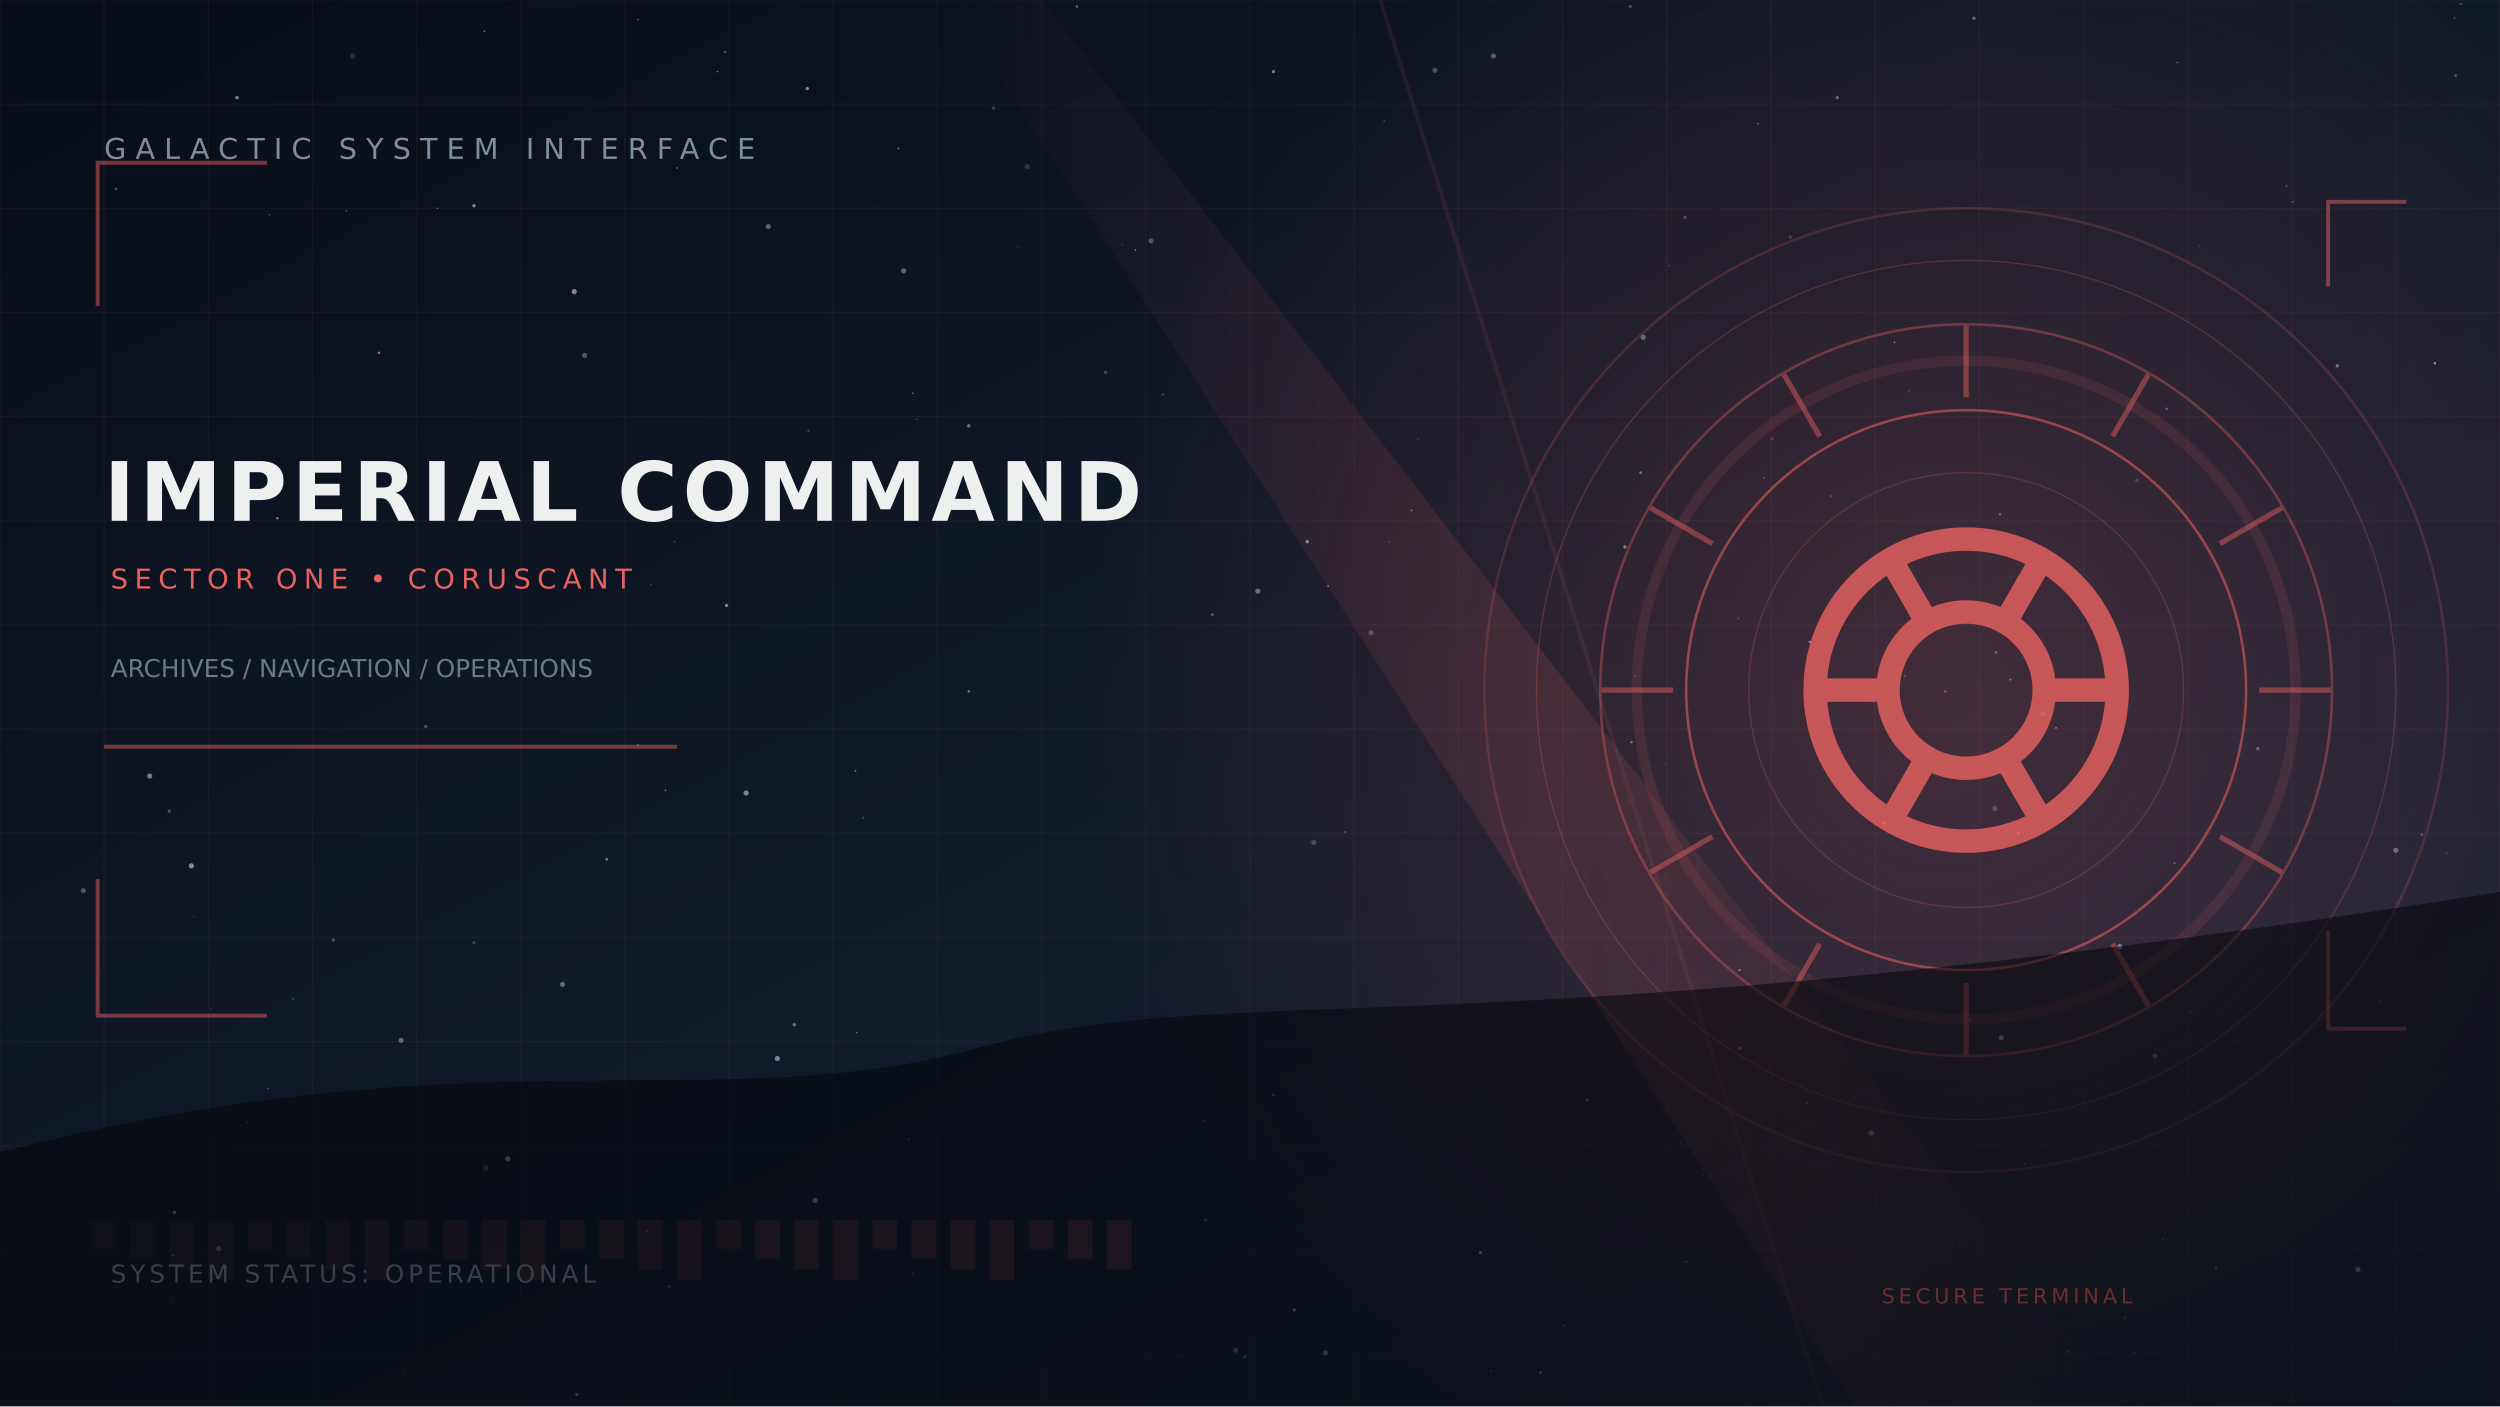
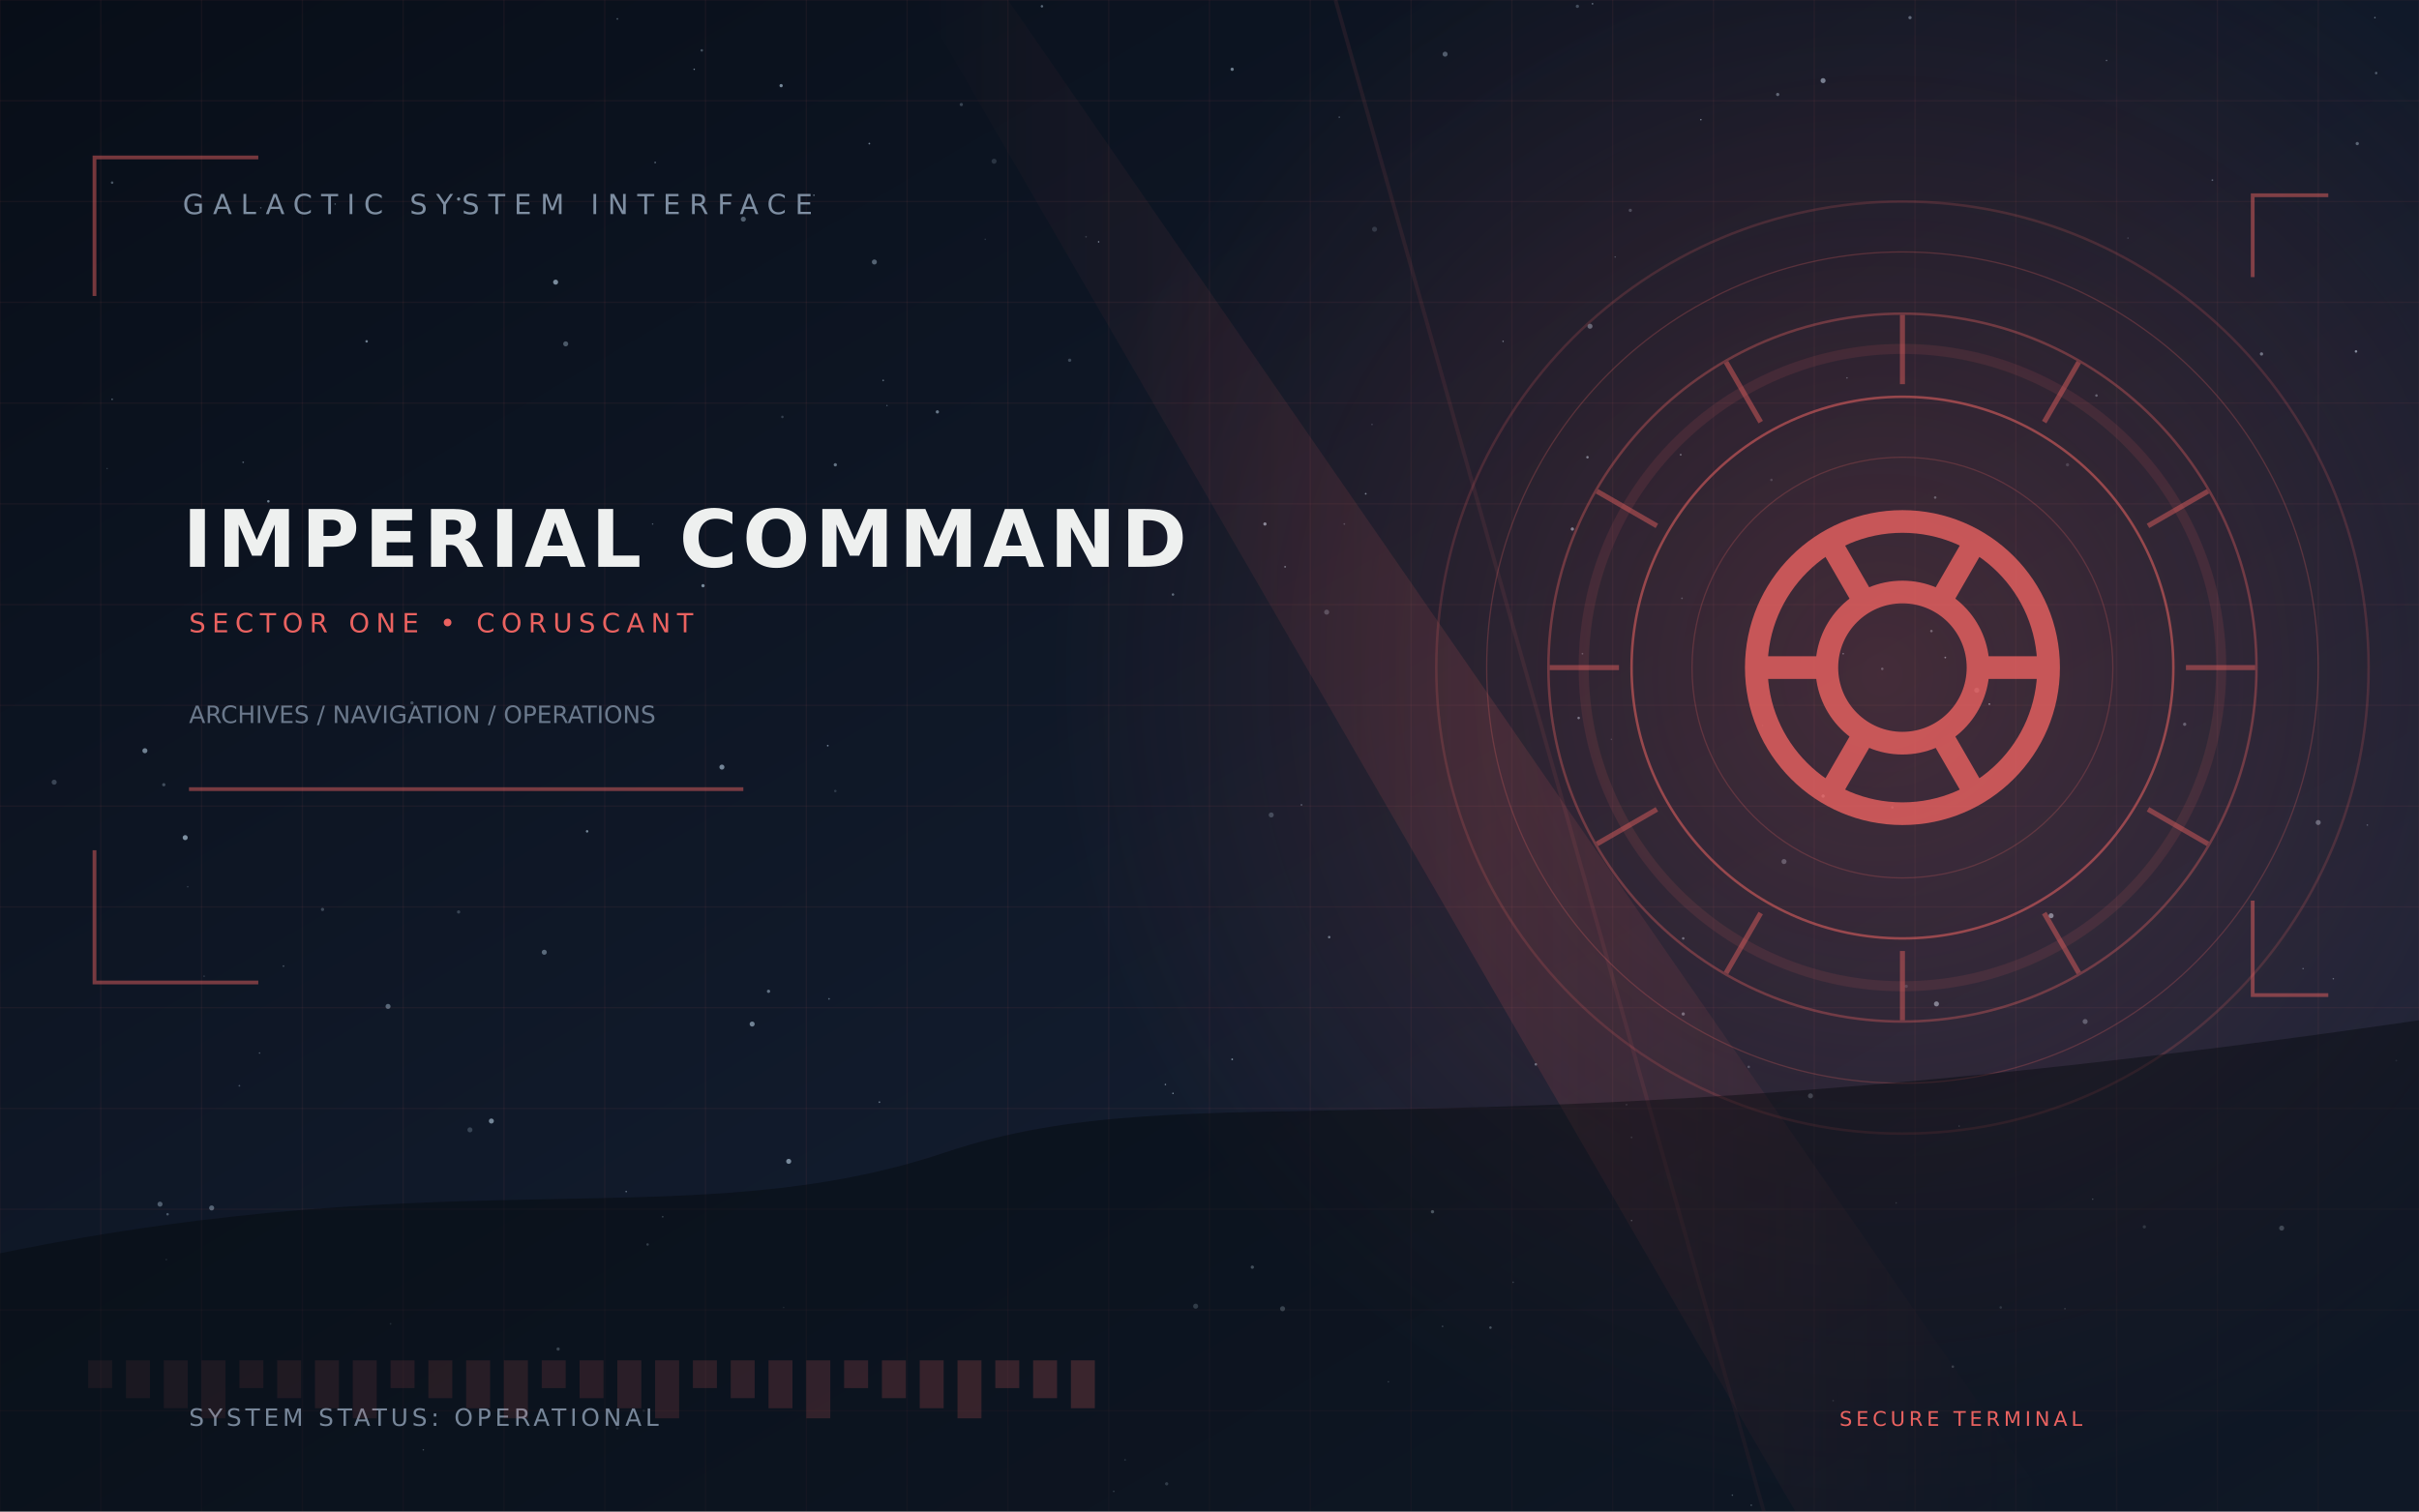
- <svg xmlns="http://www.w3.org/2000/svg" width="1920" height="1080" viewBox="0 0 1920 1080">
+ <svg xmlns="http://www.w3.org/2000/svg" width="1920" height="1200" viewBox="0 0 1920 1200">
  <defs>
    <linearGradient id="bg" x2=".95" y2="1">
      <stop stop-color="#080e18" />
      <stop offset="1" stop-color="#18243a" />
    </linearGradient>
    <radialGradient id="halo">
      <stop stop-color="#ea6260" stop-opacity=".23" />
      <stop offset="1" stop-color="#ea6260" stop-opacity="0" />
    </radialGradient>
    <linearGradient id="beam">
      <stop stop-color="#ea6260" stop-opacity="0" />
      <stop offset=".5" stop-color="#ea6260" stop-opacity=".14" />
      <stop offset="1" stop-color="#ea6260" stop-opacity="0" />
    </linearGradient>
  </defs>
-   <rect width="1920" height="1080" fill="url(#bg)" />
+   <rect width="1920" height="1200" fill="url(#bg)" />
  <circle cx="514" cy="988" r="1" fill="#afc6d9" opacity="0.43" />
  <circle cx="1295" cy="969" r="0.6" fill="#afc6d9" opacity="0.69" />
-   <circle cx="490" cy="572" r="0.6" fill="#afc6d9" opacity="0.62" />
-   <circle cx="744" cy="531" r="1" fill="#afc6d9" opacity="0.55" />
-   <circle cx="64" cy="684" r="2" fill="#afc6d9" opacity="0.37" />
+   <circle cx="490" cy="1134" r="1" fill="#afc6d9" opacity="0.21" />
+   <circle cx="1055" cy="744" r="1" fill="#afc6d9" opacity="0.54" />
+   <circle cx="1447" cy="64" r="2" fill="#afc6d9" opacity="0.61" />
+   <circle cx="1416" cy="684" r="2" fill="#afc6d9" opacity="0.37" />
  <circle cx="1294" cy="167" r="1.3" fill="#afc6d9" opacity="0.29" />
  <circle cx="1886" cy="58" r="1" fill="#afc6d9" opacity="0.39" />
  <circle cx="1020" cy="450" r="0.7" fill="#afc6d9" opacity="0.62" />
  <circle cx="291" cy="271" r="1" fill="#afc6d9" opacity="0.60" />
  <circle cx="827" cy="5" r="1" fill="#afc6d9" opacity="0.47" />
  <circle cx="1406" cy="381" r="1" fill="#afc6d9" opacity="0.23" />
  <circle cx="1447" cy="632" r="1.3" fill="#afc6d9" opacity="0.65" />
  <circle cx="701" cy="302" r="0.7" fill="#afc6d9" opacity="0.47" />
  <circle cx="862" cy="188" r="0.7" fill="#afc6d9" opacity="0.21" />
  <circle cx="89" cy="145" r="1" fill="#afc6d9" opacity="0.39" />
  <circle cx="190" cy="862" r="0.7" fill="#afc6d9" opacity="0.36" />
  <circle cx="698" cy="875" r="0.7" fill="#afc6d9" opacity="0.52" />
  <circle cx="620" cy="68" r="1.3" fill="#afc6d9" opacity="0.66" />
  <circle cx="1437" cy="870" r="2" fill="#afc6d9" opacity="0.50" />
-   <circle cx="884" cy="185" r="2" fill="#afc6d9" opacity="0.34" />
-   <circle cx="1860" cy="641" r="1" fill="#afc6d9" opacity="0.38" />
+   <circle cx="884" cy="1184" r="0.6" fill="#afc6d9" opacity="0.50" />
+   <circle cx="1502" cy="641" r="1" fill="#afc6d9" opacity="0.38" />
  <circle cx="1463" cy="519" r="0.6" fill="#afc6d9" opacity="0.59" />
  <circle cx="763" cy="83" r="1.3" fill="#afc6d9" opacity="0.27" />
  <circle cx="1734" cy="575" r="1.3" fill="#afc6d9" opacity="0.41" />
  <circle cx="1661" cy="952" r="0.6" fill="#afc6d9" opacity="0.55" />
  <circle cx="1870" cy="279" r="1" fill="#afc6d9" opacity="0.69" />
  <circle cx="1201" cy="1018" r="0.6" fill="#afc6d9" opacity="0.50" />
  <circle cx="1569" cy="548" r="2" fill="#afc6d9" opacity="0.46" />
  <circle cx="1183" cy="1054" r="1" fill="#afc6d9" opacity="0.64" />
  <circle cx="1388" cy="847" r="1" fill="#afc6d9" opacity="0.33" />
  <circle cx="390" cy="890" r="2" fill="#afc6d9" opacity="0.63" />
  <circle cx="1505" cy="955" r="0.6" fill="#afc6d9" opacity="0.37" />
  <circle cx="1879" cy="655" r="0.6" fill="#afc6d9" opacity="0.41" />
  <circle cx="1399" cy="576" r="0.6" fill="#afc6d9" opacity="0.22" />
  <circle cx="978" cy="55" r="1.3" fill="#afc6d9" opacity="0.59" />
  <circle cx="1137" cy="962" r="1.3" fill="#afc6d9" opacity="0.68" />
  <circle cx="1544" cy="522" r="0.7" fill="#afc6d9" opacity="0.65" />
  <circle cx="115" cy="596" r="2" fill="#afc6d9" opacity="0.61" />
  <circle cx="1336" cy="745" r="1" fill="#afc6d9" opacity="0.50" />
  <circle cx="1702" cy="974" r="1.3" fill="#afc6d9" opacity="0.33" />
  <circle cx="1262" cy="259" r="2" fill="#afc6d9" opacity="0.46" />
-   <circle cx="893" cy="303" r="1" fill="#afc6d9" opacity="0.23" />
-   <circle cx="1890" cy="3" r="0.7" fill="#afc6d9" opacity="0.48" />
+   <circle cx="893" cy="1159" r="0.7" fill="#afc6d9" opacity="0.33" />
+   <circle cx="1264" cy="3" r="0.7" fill="#afc6d9" opacity="0.48" />
  <circle cx="266" cy="162" r="0.6" fill="#afc6d9" opacity="0.42" />
  <circle cx="931" cy="472" r="1" fill="#afc6d9" opacity="0.47" />
  <circle cx="621" cy="331" r="1" fill="#afc6d9" opacity="0.24" />
  <circle cx="1533" cy="501" r="1" fill="#afc6d9" opacity="0.46" />
-   <circle cx="1550" cy="640" r="1.3" fill="#afc6d9" opacity="0.55" />
-   <circle cx="1532" cy="621" r="2" fill="#afc6d9" opacity="0.28" />
-   <circle cx="1390" cy="493" r="1" fill="#afc6d9" opacity="0.66" />
-   <circle cx="905" cy="1041" r="0.7" fill="#afc6d9" opacity="0.30" />
-   <circle cx="134" cy="931" r="1.3" fill="#afc6d9" opacity="0.64" />
-   <circle cx="1670" cy="663" r="0.7" fill="#afc6d9" opacity="0.56" />
-   <circle cx="1632" cy="1012" r="1.3" fill="#afc6d9" opacity="0.19" />
-   <circle cx="372" cy="24" r="0.6" fill="#afc6d9" opacity="0.70" />
-   <circle cx="271" cy="43" r="2" fill="#afc6d9" opacity="0.19" />
-   <circle cx="1361" cy="337" r="1.3" fill="#afc6d9" opacity="0.20" />
+   <circle cx="1550" cy="1085" r="1" fill="#afc6d9" opacity="0.44" />
+   <circle cx="43" cy="621" r="2" fill="#afc6d9" opacity="0.28" />
+   <circle cx="1390" cy="1195" r="0.7" fill="#afc6d9" opacity="0.57" />
+   <circle cx="1871" cy="114" r="1.3" fill="#afc6d9" opacity="0.44" />
+   <circle cx="1334" cy="361" r="0.7" fill="#afc6d9" opacity="0.59" />
+   <circle cx="931" cy="868" r="0.6" fill="#afc6d9" opacity="0.71" />
+   <circle cx="663" cy="369" r="1.3" fill="#afc6d9" opacity="0.53" />
+   <circle cx="85" cy="372" r="0.6" fill="#afc6d9" opacity="0.21" />
+   <circle cx="1193" cy="271" r="0.6" fill="#afc6d9" opacity="0.60" />
+   <circle cx="89" cy="317" r="0.7" fill="#afc6d9" opacity="0.41" />
  <circle cx="1260" cy="363" r="1" fill="#afc6d9" opacity="0.61" />
  <circle cx="443" cy="1071" r="1.3" fill="#afc6d9" opacity="0.51" />
  <circle cx="1537" cy="797" r="2" fill="#afc6d9" opacity="0.62" />
  <circle cx="149" cy="704" r="0.6" fill="#afc6d9" opacity="0.26" />
  <circle cx="520" cy="129" r="0.6" fill="#afc6d9" opacity="0.63" />
  <circle cx="551" cy="55" r="0.6" fill="#afc6d9" opacity="0.62" />
  <circle cx="518" cy="416" r="0.6" fill="#afc6d9" opacity="0.39" />
  <circle cx="130" cy="623" r="1.3" fill="#afc6d9" opacity="0.32" />
  <circle cx="658" cy="793" r="0.7" fill="#afc6d9" opacity="0.43" />
  <circle cx="1291" cy="877" r="0.7" fill="#afc6d9" opacity="0.34" />
  <circle cx="1579" cy="559" r="0.7" fill="#afc6d9" opacity="0.71" />
  <circle cx="1672" cy="48" r="0.6" fill="#afc6d9" opacity="0.46" />
  <circle cx="626" cy="922" r="2" fill="#afc6d9" opacity="0.65" />
  <circle cx="1248" cy="420" r="1.3" fill="#afc6d9" opacity="0.64" />
-   <circle cx="1375" cy="182" r="1.3" fill="#afc6d9" opacity="0.22" />
-   <circle cx="1355" cy="367" r="0.7" fill="#afc6d9" opacity="0.42" />
+   <circle cx="1375" cy="1187" r="0.6" fill="#afc6d9" opacity="0.69" />
+   <circle cx="193" cy="367" r="0.7" fill="#afc6d9" opacity="0.42" />
  <circle cx="441" cy="224" r="2" fill="#afc6d9" opacity="0.67" />
  <circle cx="1033" cy="639" r="0.7" fill="#afc6d9" opacity="0.43" />
  <circle cx="1628" cy="727" r="2" fill="#afc6d9" opacity="0.64" />
  <circle cx="373" cy="897" r="2" fill="#afc6d9" opacity="0.25" />
  <circle cx="1004" cy="416" r="1.3" fill="#afc6d9" opacity="0.68" />
  <circle cx="1516" cy="14" r="1.3" fill="#afc6d9" opacity="0.46" />
  <circle cx="1084" cy="392" r="0.7" fill="#afc6d9" opacity="0.64" />
  <circle cx="1063" cy="93" r="0.6" fill="#afc6d9" opacity="0.43" />
  <circle cx="1494" cy="531" r="1" fill="#afc6d9" opacity="0.39" />
  <circle cx="1536" cy="395" r="1" fill="#afc6d9" opacity="0.42" />
  <circle cx="1253" cy="570" r="1" fill="#afc6d9" opacity="0.56" />
  <circle cx="1795" cy="281" r="1.3" fill="#afc6d9" opacity="0.53" />
-   <circle cx="336" cy="160" r="0.6" fill="#afc6d9" opacity="0.51" />
-   <circle cx="1308" cy="903" r="0.7" fill="#afc6d9" opacity="0.35" />
+   <circle cx="336" cy="1151" r="0.6" fill="#afc6d9" opacity="0.61" />
+   <circle cx="1295" cy="903" r="0.7" fill="#afc6d9" opacity="0.35" />
  <circle cx="1219" cy="845" r="1" fill="#afc6d9" opacity="0.52" />
  <circle cx="147" cy="665" r="2" fill="#afc6d9" opacity="0.69" />
  <circle cx="327" cy="558" r="1.3" fill="#afc6d9" opacity="0.35" />
  <circle cx="1466" cy="300" r="0.6" fill="#afc6d9" opacity="0.44" />
  <circle cx="1350" cy="95" r="0.6" fill="#afc6d9" opacity="0.64" />
-   <circle cx="926" cy="937" r="1.3" fill="#afc6d9" opacity="0.29" />
-   <circle cx="182" cy="75" r="1.3" fill="#afc6d9" opacity="0.66" />
-   <circle cx="1682" cy="777" r="0.6" fill="#afc6d9" opacity="0.47" />
+   <circle cx="926" cy="1178" r="1.3" fill="#afc6d9" opacity="0.41" />
+   <circle cx="1091" cy="182" r="2" fill="#afc6d9" opacity="0.19" />
+   <circle cx="1852" cy="777" r="0.6" fill="#afc6d9" opacity="0.47" />
  <circle cx="1145" cy="1053" r="0.6" fill="#afc6d9" opacity="0.60" />
  <circle cx="994" cy="1006" r="1.3" fill="#afc6d9" opacity="0.60" />
  <circle cx="849" cy="286" r="1.3" fill="#afc6d9" opacity="0.29" />
  <circle cx="1252" cy="5" r="1.3" fill="#afc6d9" opacity="0.31" />
  <circle cx="1885" cy="14" r="0.6" fill="#afc6d9" opacity="0.55" />
  <circle cx="1336" cy="805" r="1.3" fill="#afc6d9" opacity="0.50" />
-   <circle cx="1455" cy="263" r="0.7" fill="#afc6d9" opacity="0.66" />
-   <circle cx="1761" cy="155" r="0.6" fill="#afc6d9" opacity="0.62" />
+   <circle cx="1455" cy="1112" r="0.7" fill="#afc6d9" opacity="0.28" />
+   <circle cx="646" cy="155" r="0.6" fill="#afc6d9" opacity="0.62" />
  <circle cx="1282" cy="204" r="0.6" fill="#afc6d9" opacity="0.33" />
  <circle cx="1840" cy="653" r="2" fill="#afc6d9" opacity="0.46" />
  <circle cx="558" cy="465" r="1.3" fill="#afc6d9" opacity="0.66" />
  <circle cx="449" cy="273" r="2" fill="#afc6d9" opacity="0.39" />
  <circle cx="557" cy="40" r="1" fill="#afc6d9" opacity="0.35" />
  <circle cx="1279" cy="587" r="0.6" fill="#afc6d9" opacity="0.24" />
  <circle cx="573" cy="609" r="2" fill="#afc6d9" opacity="0.63" />
  <circle cx="1067" cy="416" r="0.7" fill="#afc6d9" opacity="0.30" />
  <circle cx="497" cy="946" r="0.6" fill="#afc6d9" opacity="0.59" />
  <circle cx="225" cy="767" r="0.7" fill="#afc6d9" opacity="0.35" />
  <circle cx="1588" cy="1038" r="1" fill="#afc6d9" opacity="0.32" />
  <circle cx="789" cy="128" r="2" fill="#afc6d9" opacity="0.18" />
  <circle cx="1811" cy="975" r="2" fill="#afc6d9" opacity="0.52" />
  <circle cx="690" cy="114" r="0.7" fill="#afc6d9" opacity="0.62" />
  <circle cx="207" cy="165" r="0.6" fill="#afc6d9" opacity="0.37" />
  <circle cx="1641" cy="369" r="1.3" fill="#afc6d9" opacity="0.21" />
  <circle cx="590" cy="174" r="2" fill="#afc6d9" opacity="0.43" />
  <circle cx="308" cy="799" r="2" fill="#afc6d9" opacity="0.46" />
  <circle cx="925" cy="861" r="0.6" fill="#afc6d9" opacity="0.66" />
  <circle cx="1513" cy="783" r="1.3" fill="#afc6d9" opacity="0.20" />
  <circle cx="168" cy="959" r="2" fill="#afc6d9" opacity="0.44" />
  <circle cx="132" cy="1000" r="0.7" fill="#afc6d9" opacity="0.24" />
  <circle cx="1639" cy="1039" r="0.7" fill="#afc6d9" opacity="0.36" />
  <circle cx="663" cy="628" r="1" fill="#afc6d9" opacity="0.20" />
  <circle cx="744" cy="327" r="1.3" fill="#afc6d9" opacity="0.55" />
  <circle cx="1089" cy="337" r="0.6" fill="#afc6d9" opacity="0.29" />
  <circle cx="206" cy="836" r="0.6" fill="#afc6d9" opacity="0.40" />
  <circle cx="704" cy="322" r="0.6" fill="#afc6d9" opacity="0.34" />
  <circle cx="610" cy="787" r="1.3" fill="#afc6d9" opacity="0.51" />
  <circle cx="364" cy="158" r="1.3" fill="#afc6d9" opacity="0.67" />
  <circle cx="872" cy="192" r="0.6" fill="#afc6d9" opacity="0.71" />
  <circle cx="1009" cy="647" r="2" fill="#afc6d9" opacity="0.28" />
  <circle cx="1411" cy="75" r="1.3" fill="#afc6d9" opacity="0.45" />
  <circle cx="133" cy="964" r="1" fill="#afc6d9" opacity="0.37" />
  <circle cx="1147" cy="43" r="2" fill="#afc6d9" opacity="0.40" />
  <circle cx="490" cy="15" r="0.7" fill="#afc6d9" opacity="0.39" />
  <circle cx="1053" cy="486" r="2" fill="#afc6d9" opacity="0.31" />
  <circle cx="1655" cy="811" r="2" fill="#afc6d9" opacity="0.38" />
-   <circle cx="511" cy="607" r="0.6" fill="#afc6d9" opacity="0.65" />
-   <circle cx="956" cy="1042" r="1.3" fill="#afc6d9" opacity="0.32" />
+   <circle cx="511" cy="1120" r="1" fill="#afc6d9" opacity="0.19" />
+   <circle cx="127" cy="956" r="2" fill="#afc6d9" opacity="0.40" />
  <circle cx="213" cy="398" r="1" fill="#afc6d9" opacity="0.61" />
  <circle cx="1018" cy="1039" r="2" fill="#afc6d9" opacity="0.48" />
-   <circle cx="1102" cy="54" r="2" fill="#afc6d9" opacity="0.33" />
-   <circle cx="966" cy="454" r="2" fill="#afc6d9" opacity="0.50" />
+   <circle cx="1102" cy="1097" r="0.6" fill="#afc6d9" opacity="0.46" />
+   <circle cx="526" cy="966" r="0.7" fill="#afc6d9" opacity="0.47" />
  <circle cx="949" cy="1037" r="2" fill="#afc6d9" opacity="0.40" />
  <circle cx="1664" cy="314" r="1" fill="#afc6d9" opacity="0.43" />
  <circle cx="1756" cy="143" r="0.7" fill="#afc6d9" opacity="0.44" />
  <circle cx="782" cy="190" r="0.6" fill="#afc6d9" opacity="0.19" />
  <circle cx="1828" cy="769" r="0.6" fill="#afc6d9" opacity="0.44" />
  <circle cx="622" cy="1038" r="0.6" fill="#afc6d9" opacity="0.24" />
  <circle cx="364" cy="724" r="1.3" fill="#afc6d9" opacity="0.26" />
  <circle cx="694" cy="208" r="2" fill="#afc6d9" opacity="0.44" />
  <circle cx="1689" cy="189" r="0.6" fill="#afc6d9" opacity="0.25" />
  <circle cx="978" cy="841" r="0.7" fill="#afc6d9" opacity="0.71" />
  <circle cx="597" cy="813" r="2" fill="#afc6d9" opacity="0.61" />
  <circle cx="256" cy="722" r="1.3" fill="#afc6d9" opacity="0.29" />
  <circle cx="657" cy="592" r="0.7" fill="#afc6d9" opacity="0.60" />
  <circle cx="310" cy="1051" r="0.7" fill="#afc6d9" opacity="0.25" />
  <circle cx="162" cy="775" r="0.6" fill="#afc6d9" opacity="0.25" />
  <circle cx="1256" cy="519" r="0.7" fill="#afc6d9" opacity="0.35" />
  <circle cx="500" cy="449" r="0.6" fill="#afc6d9" opacity="0.32" />
  <circle cx="1335" cy="475" r="0.7" fill="#afc6d9" opacity="0.33" />
  <circle cx="466" cy="660" r="1" fill="#afc6d9" opacity="0.63" />
  <circle cx="1902" cy="842" r="0.7" fill="#afc6d9" opacity="0.21" />
  <circle cx="1555" cy="894" r="0.6" fill="#afc6d9" opacity="0.42" />
  <circle cx="432" cy="756" r="2" fill="#afc6d9" opacity="0.47" />
-   <circle cx="701" cy="978" r="1.3" fill="#afc6d9" opacity="0.20" />
  <circle cx="1495" cy="535" r="670" fill="url(#halo)" />
  <g>
-     <path d="M 0 0 V 1080" stroke="#ea6260" opacity=".06" />
-     <path d="M 80 0 V 1080" stroke="#ea6260" opacity=".06" />
-     <path d="M 160 0 V 1080" stroke="#ea6260" opacity=".06" />
-     <path d="M 240 0 V 1080" stroke="#ea6260" opacity=".06" />
-     <path d="M 320 0 V 1080" stroke="#ea6260" opacity=".06" />
-     <path d="M 400 0 V 1080" stroke="#ea6260" opacity=".06" />
-     <path d="M 480 0 V 1080" stroke="#ea6260" opacity=".06" />
-     <path d="M 560 0 V 1080" stroke="#ea6260" opacity=".06" />
-     <path d="M 640 0 V 1080" stroke="#ea6260" opacity=".06" />
-     <path d="M 720 0 V 1080" stroke="#ea6260" opacity=".06" />
-     <path d="M 800 0 V 1080" stroke="#ea6260" opacity=".06" />
-     <path d="M 880 0 V 1080" stroke="#ea6260" opacity=".06" />
-     <path d="M 960 0 V 1080" stroke="#ea6260" opacity=".06" />
-     <path d="M 1040 0 V 1080" stroke="#ea6260" opacity=".06" />
-     <path d="M 1120 0 V 1080" stroke="#ea6260" opacity=".06" />
-     <path d="M 1200 0 V 1080" stroke="#ea6260" opacity=".06" />
-     <path d="M 1280 0 V 1080" stroke="#ea6260" opacity=".06" />
-     <path d="M 1360 0 V 1080" stroke="#ea6260" opacity=".06" />
-     <path d="M 1440 0 V 1080" stroke="#ea6260" opacity=".06" />
-     <path d="M 1520 0 V 1080" stroke="#ea6260" opacity=".06" />
-     <path d="M 1600 0 V 1080" stroke="#ea6260" opacity=".06" />
-     <path d="M 1680 0 V 1080" stroke="#ea6260" opacity=".06" />
-     <path d="M 1760 0 V 1080" stroke="#ea6260" opacity=".06" />
-     <path d="M 1840 0 V 1080" stroke="#ea6260" opacity=".06" />
-     <path d="M 1920 0 V 1080" stroke="#ea6260" opacity=".06" />
+     <path d="M 0 0 V 1200" stroke="#ea6260" opacity=".06" />
+     <path d="M 80 0 V 1200" stroke="#ea6260" opacity=".06" />
+     <path d="M 160 0 V 1200" stroke="#ea6260" opacity=".06" />
+     <path d="M 240 0 V 1200" stroke="#ea6260" opacity=".06" />
+     <path d="M 320 0 V 1200" stroke="#ea6260" opacity=".06" />
+     <path d="M 400 0 V 1200" stroke="#ea6260" opacity=".06" />
+     <path d="M 480 0 V 1200" stroke="#ea6260" opacity=".06" />
+     <path d="M 560 0 V 1200" stroke="#ea6260" opacity=".06" />
+     <path d="M 640 0 V 1200" stroke="#ea6260" opacity=".06" />
+     <path d="M 720 0 V 1200" stroke="#ea6260" opacity=".06" />
+     <path d="M 800 0 V 1200" stroke="#ea6260" opacity=".06" />
+     <path d="M 880 0 V 1200" stroke="#ea6260" opacity=".06" />
+     <path d="M 960 0 V 1200" stroke="#ea6260" opacity=".06" />
+     <path d="M 1040 0 V 1200" stroke="#ea6260" opacity=".06" />
+     <path d="M 1120 0 V 1200" stroke="#ea6260" opacity=".06" />
+     <path d="M 1200 0 V 1200" stroke="#ea6260" opacity=".06" />
+     <path d="M 1280 0 V 1200" stroke="#ea6260" opacity=".06" />
+     <path d="M 1360 0 V 1200" stroke="#ea6260" opacity=".06" />
+     <path d="M 1440 0 V 1200" stroke="#ea6260" opacity=".06" />
+     <path d="M 1520 0 V 1200" stroke="#ea6260" opacity=".06" />
+     <path d="M 1600 0 V 1200" stroke="#ea6260" opacity=".06" />
+     <path d="M 1680 0 V 1200" stroke="#ea6260" opacity=".06" />
+     <path d="M 1760 0 V 1200" stroke="#ea6260" opacity=".06" />
+     <path d="M 1840 0 V 1200" stroke="#ea6260" opacity=".06" />
+     <path d="M 1920 0 V 1200" stroke="#ea6260" opacity=".06" />
    <path d="M 0 0 H 1920" stroke="#ea6260" opacity=".06" />
    <path d="M 0 80 H 1920" stroke="#ea6260" opacity=".06" />
    <path d="M 0 160 H 1920" stroke="#ea6260" opacity=".06" />
    <path d="M 0 240 H 1920" stroke="#ea6260" opacity=".06" />
    <path d="M 0 320 H 1920" stroke="#ea6260" opacity=".06" />
    <path d="M 0 400 H 1920" stroke="#ea6260" opacity=".06" />
    <path d="M 0 480 H 1920" stroke="#ea6260" opacity=".06" />
    <path d="M 0 560 H 1920" stroke="#ea6260" opacity=".06" />
    <path d="M 0 640 H 1920" stroke="#ea6260" opacity=".06" />
    <path d="M 0 720 H 1920" stroke="#ea6260" opacity=".06" />
    <path d="M 0 800 H 1920" stroke="#ea6260" opacity=".06" />
    <path d="M 0 880 H 1920" stroke="#ea6260" opacity=".06" />
    <path d="M 0 960 H 1920" stroke="#ea6260" opacity=".06" />
    <path d="M 0 1040 H 1920" stroke="#ea6260" opacity=".06" />
-   </g>
-   <path d="M 800 0 L 1630 1080 L 1425 1080 L 730 0 Z" fill="url(#beam)" />
-   <path d="M 1060 0 L 1400 1080" stroke="#ea6260" opacity=".09" stroke-width="3" />
+     <path d="M 0 1120 H 1920" stroke="#ea6260" opacity=".06" />
+     <path d="M 0 1200 H 1920" stroke="#ea6260" opacity=".06" />
+   </g>
+   <path d="M 800 0 L 1630 1200 L 1425 1200 L 730 0 Z" fill="url(#beam)" />
+   <path d="M 1060 0 L 1400 1200" stroke="#ea6260" opacity=".09" stroke-width="3" />
  <circle cx="1510" cy="530" r="370" stroke="#ea6260" stroke-width="2" fill="none" opacity="0.19" />
  <circle cx="1510" cy="530" r="330" stroke="#ea6260" stroke-width="1" fill="none" opacity="0.25" />
  <circle cx="1510" cy="530" r="281" stroke="#ea6260" stroke-width="2" fill="none" opacity="0.35" />
  <circle cx="1510" cy="530" r="253" stroke="#ea6260" stroke-width="8" fill="none" opacity="0.11" />
  <circle cx="1510" cy="530" r="215" stroke="#ea6260" stroke-width="2" fill="none" opacity="0.55" />
  <circle cx="1510" cy="530" r="167" stroke="#ea6260" stroke-width="1" fill="none" opacity="0.23" />
  <path d="M 1735.0 530.0 L 1790.0 530.0" stroke="#ea6260" stroke-width="4" opacity=".45" />
  <path d="M 1704.9 642.5 L 1752.5 670.0" stroke="#ea6260" stroke-width="4" opacity=".45" />
  <path d="M 1622.5 724.9 L 1650.0 772.5" stroke="#ea6260" stroke-width="4" opacity=".45" />
  <path d="M 1510.0 755.0 L 1510.0 810.0" stroke="#ea6260" stroke-width="4" opacity=".45" />
  <path d="M 1397.5 724.9 L 1370.0 772.5" stroke="#ea6260" stroke-width="4" opacity=".45" />
  <path d="M 1315.1 642.5 L 1267.5 670.0" stroke="#ea6260" stroke-width="4" opacity=".45" />
  <path d="M 1285.0 530.0 L 1230.0 530.0" stroke="#ea6260" stroke-width="4" opacity=".45" />
  <path d="M 1315.1 417.5 L 1267.5 390.0" stroke="#ea6260" stroke-width="4" opacity=".45" />
  <path d="M 1397.5 335.1 L 1370.0 287.5" stroke="#ea6260" stroke-width="4" opacity=".45" />
  <path d="M 1510.0 305.0 L 1510.0 250.0" stroke="#ea6260" stroke-width="4" opacity=".45" />
  <path d="M 1622.5 335.1 L 1650.0 287.5" stroke="#ea6260" stroke-width="4" opacity=".45" />
  <path d="M 1704.9 417.5 L 1752.5 390.0" stroke="#ea6260" stroke-width="4" opacity=".45" />
  <g transform="translate(1510 530)" fill="none" stroke="#ea6260" stroke-width="18" opacity=".8">
    <circle r="116" />
    <circle r="60" />
    <path d="M 60.0 0.0 L 113.0 0.0" />
    <path d="M 30.0 52.0 L 56.5 97.9" />
    <path d="M -30.0 52.0 L -56.5 97.9" />
    <path d="M -60.0 0.0 L -113.0 0.0" />
    <path d="M -30.0 -52.0 L -56.5 -97.9" />
    <path d="M 30.0 -52.0 L 56.5 -97.9" />
  </g>
+   <path d="M 0 995 C 365 920 550 982 750 915 S 1130 925 1920 810 L 1920 1200 L 0 1200 Z" fill="#030609" opacity=".42" />
  <g fill="none" stroke="#ea6260" opacity=".48" stroke-width="3">
    <path d="M 75 235 V 125 H 205" />
    <path d="M 75 675 V 780 H 205" />
    <path d="M 1848 155 H 1788 V 220" />
    <path d="M 1848 790 H 1788 V 715" />
  </g>
  <g font-family="DejaVu Sans, sans-serif" fill="#92a3b8">
-     <text x="80" y="122" font-size="22" letter-spacing="7" opacity=".85">GALACTIC SYSTEM INTERFACE</text>
-     <text x="80" y="400" font-size="63" font-weight="bold" letter-spacing="4" fill="#eef0ef">IMPERIAL COMMAND</text>
-     <text x="85" y="452" font-size="21" letter-spacing="5" fill="#ea6260">SECTOR ONE • CORUSCANT</text>
-     <text x="85" y="520" font-size="19" opacity=".7">ARCHIVES  /  NAVIGATION  /  OPERATIONS</text>
-     <text x="85" y="985" font-size="19" letter-spacing="3" opacity=".8">SYSTEM STATUS: OPERATIONAL</text>
-     <text x="1445" y="1001" font-size="16" letter-spacing="3" fill="#ea6260">SECURE TERMINAL</text>
+     <text x="145" y="170" font-size="22" letter-spacing="7" opacity=".85">GALACTIC SYSTEM INTERFACE</text>
+     <text x="145" y="450" font-size="63" font-weight="bold" letter-spacing="4" fill="#eef0ef">IMPERIAL COMMAND</text>
+     <text x="150" y="502" font-size="21" letter-spacing="5" fill="#ea6260">SECTOR ONE • CORUSCANT</text>
+     <text x="150" y="574" font-size="19" opacity=".7">ARCHIVES  /  NAVIGATION  /  OPERATIONS</text>
+     <text x="150" y="1132" font-size="19" letter-spacing="3" opacity=".8">SYSTEM STATUS: OPERATIONAL</text>
+     <text x="1460" y="1132" font-size="16" letter-spacing="3" fill="#ea6260">SECURE TERMINAL</text>
  </g>
  <g fill="#ea6260" opacity=".48">
-     <rect x="80" y="572" width="440" height="3" />
-     <rect x="70" y="937" width="19" height="22" fill="#ea6260" opacity="0.15" />
-     <rect x="100" y="937" width="19" height="30" fill="#ea6260" opacity="0.16" />
-     <rect x="130" y="937" width="19" height="38" fill="#ea6260" opacity="0.17" />
-     <rect x="160" y="937" width="19" height="46" fill="#ea6260" opacity="0.18" />
-     <rect x="190" y="937" width="19" height="22" fill="#ea6260" opacity="0.19" />
-     <rect x="220" y="937" width="19" height="30" fill="#ea6260" opacity="0.20" />
-     <rect x="250" y="937" width="19" height="38" fill="#ea6260" opacity="0.22" />
-     <rect x="280" y="937" width="19" height="46" fill="#ea6260" opacity="0.23" />
-     <rect x="310" y="937" width="19" height="22" fill="#ea6260" opacity="0.24" />
-     <rect x="340" y="937" width="19" height="30" fill="#ea6260" opacity="0.25" />
-     <rect x="370" y="937" width="19" height="38" fill="#ea6260" opacity="0.26" />
-     <rect x="400" y="937" width="19" height="46" fill="#ea6260" opacity="0.27" />
-     <rect x="430" y="937" width="19" height="22" fill="#ea6260" opacity="0.28" />
-     <rect x="460" y="937" width="19" height="30" fill="#ea6260" opacity="0.29" />
-     <rect x="490" y="937" width="19" height="38" fill="#ea6260" opacity="0.30" />
-     <rect x="520" y="937" width="19" height="46" fill="#ea6260" opacity="0.31" />
-     <rect x="550" y="937" width="19" height="22" fill="#ea6260" opacity="0.33" />
-     <rect x="580" y="937" width="19" height="30" fill="#ea6260" opacity="0.34" />
-     <rect x="610" y="937" width="19" height="38" fill="#ea6260" opacity="0.35" />
-     <rect x="640" y="937" width="19" height="46" fill="#ea6260" opacity="0.36" />
-     <rect x="670" y="937" width="19" height="22" fill="#ea6260" opacity="0.37" />
-     <rect x="700" y="937" width="19" height="30" fill="#ea6260" opacity="0.38" />
-     <rect x="730" y="937" width="19" height="38" fill="#ea6260" opacity="0.39" />
-     <rect x="760" y="937" width="19" height="46" fill="#ea6260" opacity="0.40" />
-     <rect x="790" y="937" width="19" height="22" fill="#ea6260" opacity="0.41" />
-     <rect x="820" y="937" width="19" height="30" fill="#ea6260" opacity="0.42" />
-     <rect x="850" y="937" width="19" height="38" fill="#ea6260" opacity="0.44" />
-   </g>
-   <path d="M 0 885 C 365 790 550 860 750 805 S 1130 810 1920 685 L 1920 1080 L 0 1080 Z" fill="#030609" opacity=".56" />
+     <rect x="150" y="625" width="440" height="3" />
+     <rect x="70" y="1080" width="19" height="22" fill="#ea6260" opacity="0.15" />
+     <rect x="100" y="1080" width="19" height="30" fill="#ea6260" opacity="0.16" />
+     <rect x="130" y="1080" width="19" height="38" fill="#ea6260" opacity="0.17" />
+     <rect x="160" y="1080" width="19" height="46" fill="#ea6260" opacity="0.18" />
+     <rect x="190" y="1080" width="19" height="22" fill="#ea6260" opacity="0.19" />
+     <rect x="220" y="1080" width="19" height="30" fill="#ea6260" opacity="0.20" />
+     <rect x="250" y="1080" width="19" height="38" fill="#ea6260" opacity="0.22" />
+     <rect x="280" y="1080" width="19" height="46" fill="#ea6260" opacity="0.23" />
+     <rect x="310" y="1080" width="19" height="22" fill="#ea6260" opacity="0.24" />
+     <rect x="340" y="1080" width="19" height="30" fill="#ea6260" opacity="0.25" />
+     <rect x="370" y="1080" width="19" height="38" fill="#ea6260" opacity="0.26" />
+     <rect x="400" y="1080" width="19" height="46" fill="#ea6260" opacity="0.27" />
+     <rect x="430" y="1080" width="19" height="22" fill="#ea6260" opacity="0.28" />
+     <rect x="460" y="1080" width="19" height="30" fill="#ea6260" opacity="0.29" />
+     <rect x="490" y="1080" width="19" height="38" fill="#ea6260" opacity="0.30" />
+     <rect x="520" y="1080" width="19" height="46" fill="#ea6260" opacity="0.31" />
+     <rect x="550" y="1080" width="19" height="22" fill="#ea6260" opacity="0.33" />
+     <rect x="580" y="1080" width="19" height="30" fill="#ea6260" opacity="0.34" />
+     <rect x="610" y="1080" width="19" height="38" fill="#ea6260" opacity="0.35" />
+     <rect x="640" y="1080" width="19" height="46" fill="#ea6260" opacity="0.36" />
+     <rect x="670" y="1080" width="19" height="22" fill="#ea6260" opacity="0.37" />
+     <rect x="700" y="1080" width="19" height="30" fill="#ea6260" opacity="0.38" />
+     <rect x="730" y="1080" width="19" height="38" fill="#ea6260" opacity="0.39" />
+     <rect x="760" y="1080" width="19" height="46" fill="#ea6260" opacity="0.40" />
+     <rect x="790" y="1080" width="19" height="22" fill="#ea6260" opacity="0.41" />
+     <rect x="820" y="1080" width="19" height="30" fill="#ea6260" opacity="0.42" />
+     <rect x="850" y="1080" width="19" height="38" fill="#ea6260" opacity="0.44" />
+   </g>
</svg>
